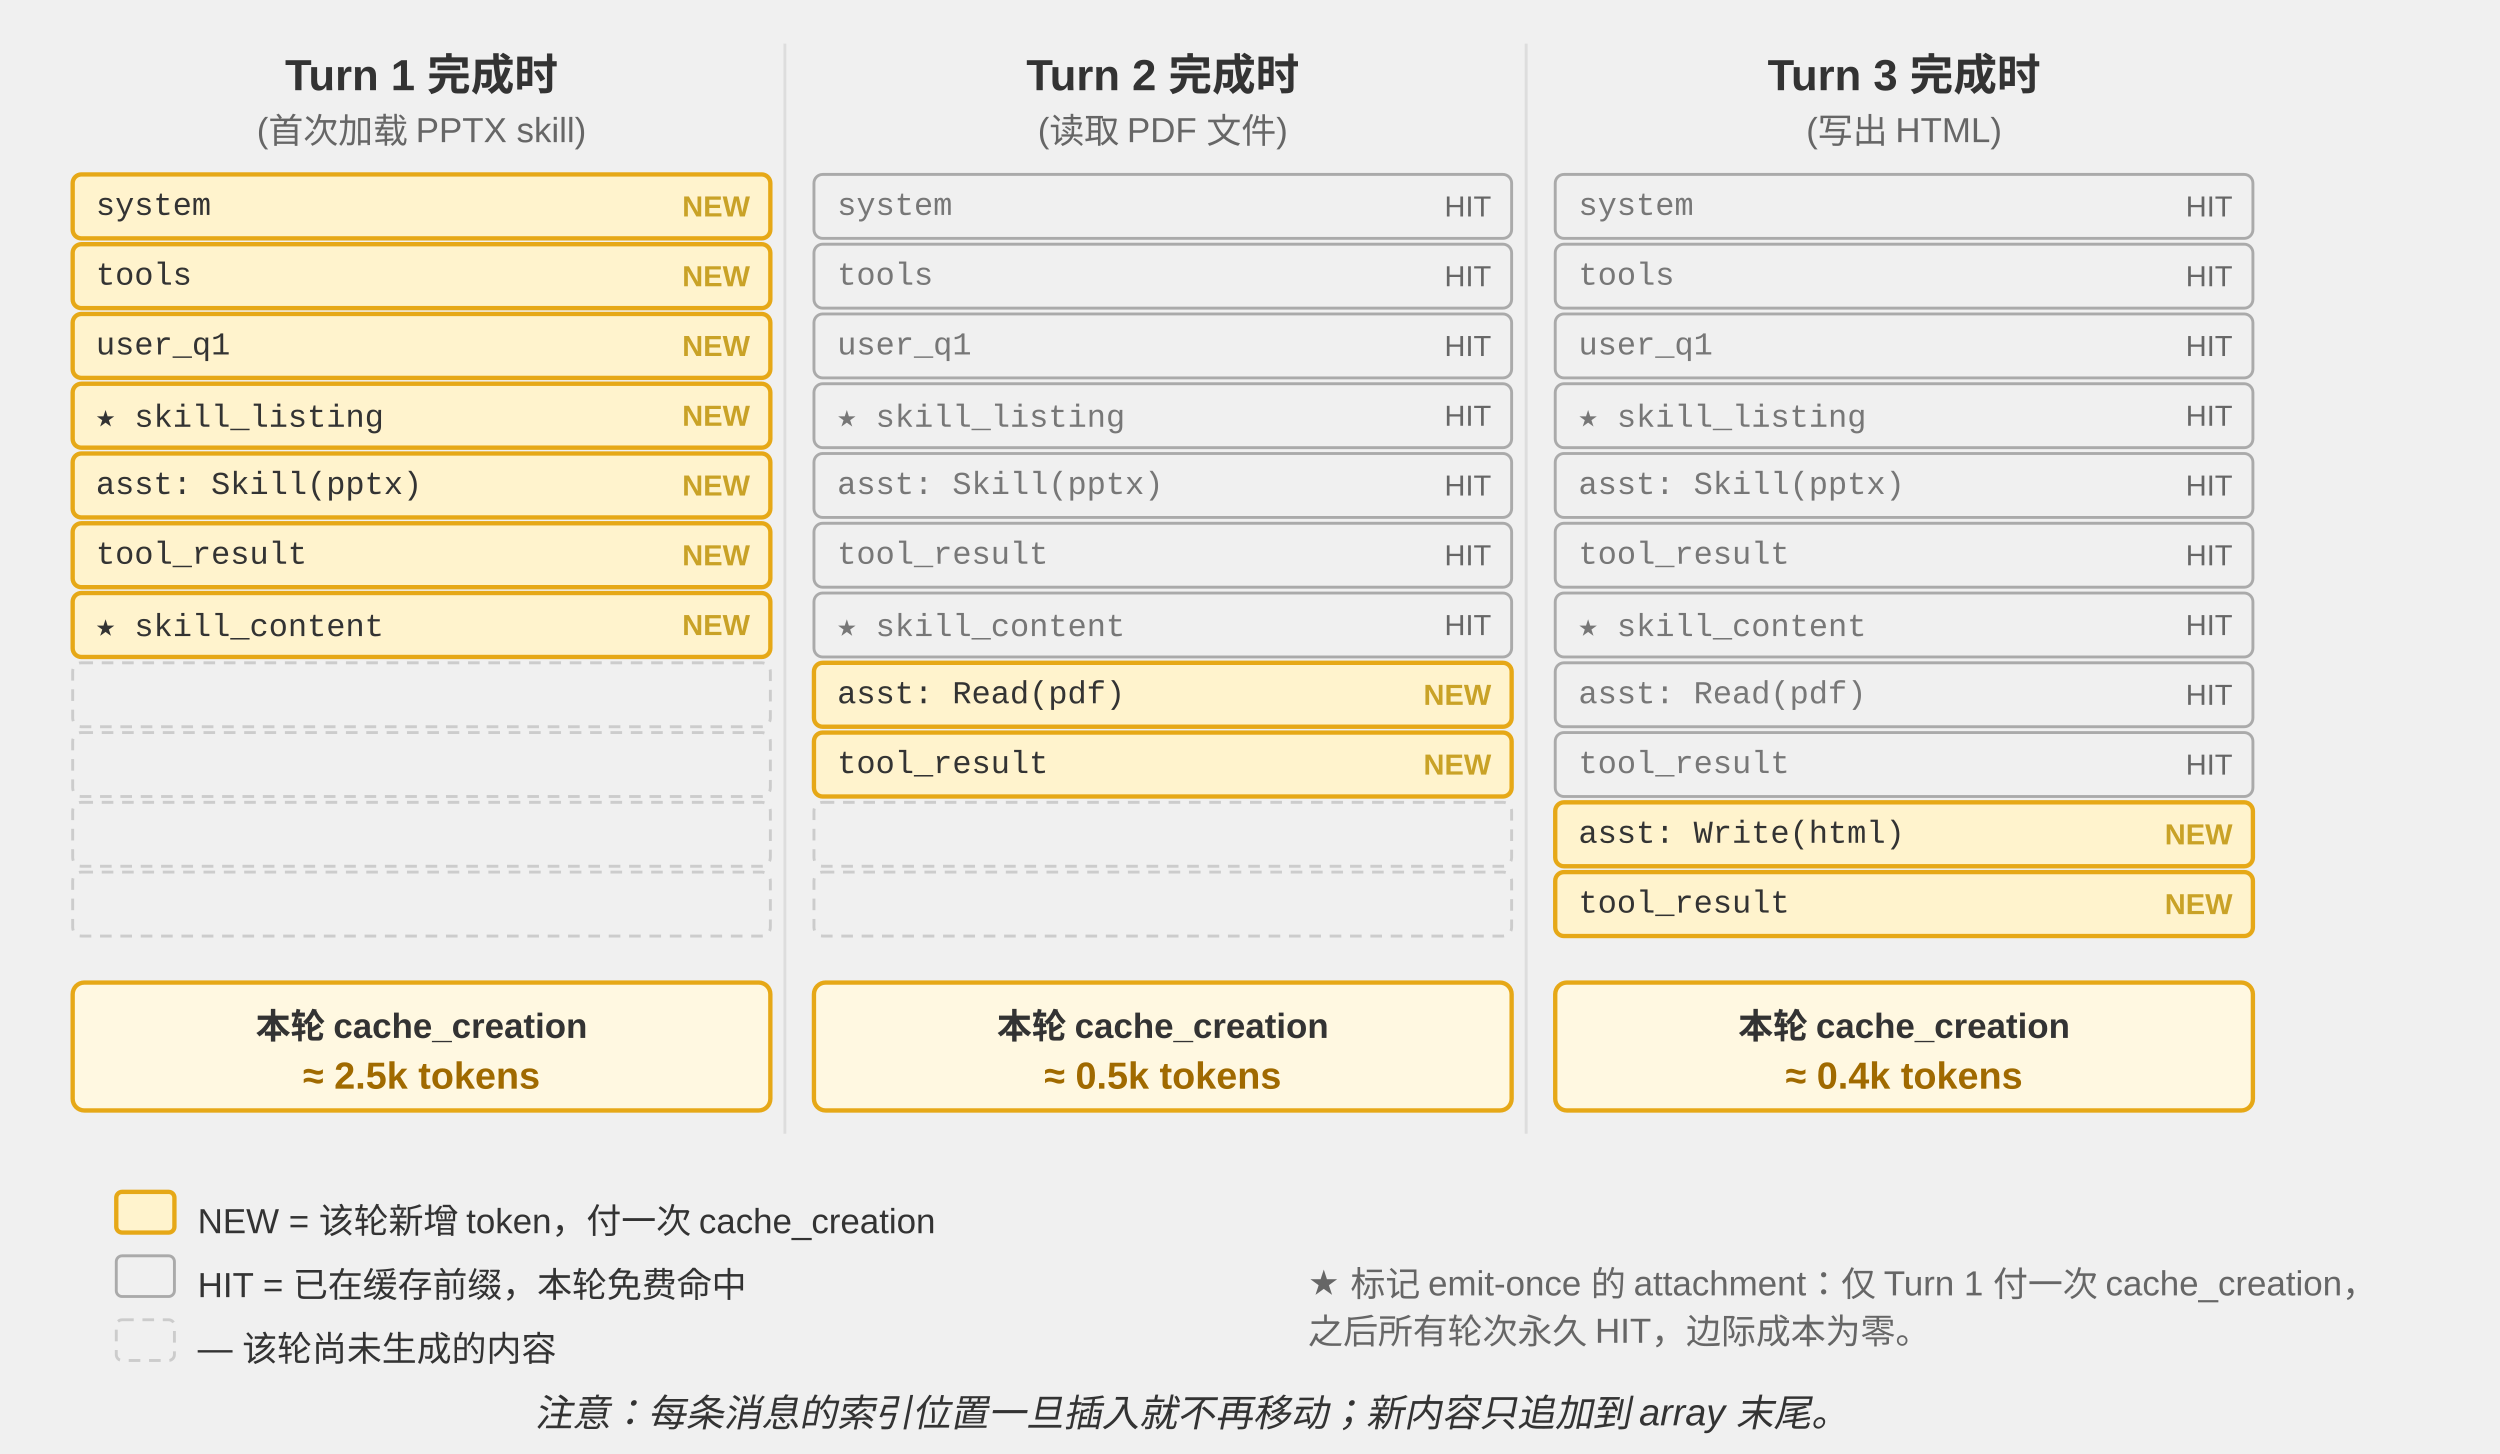
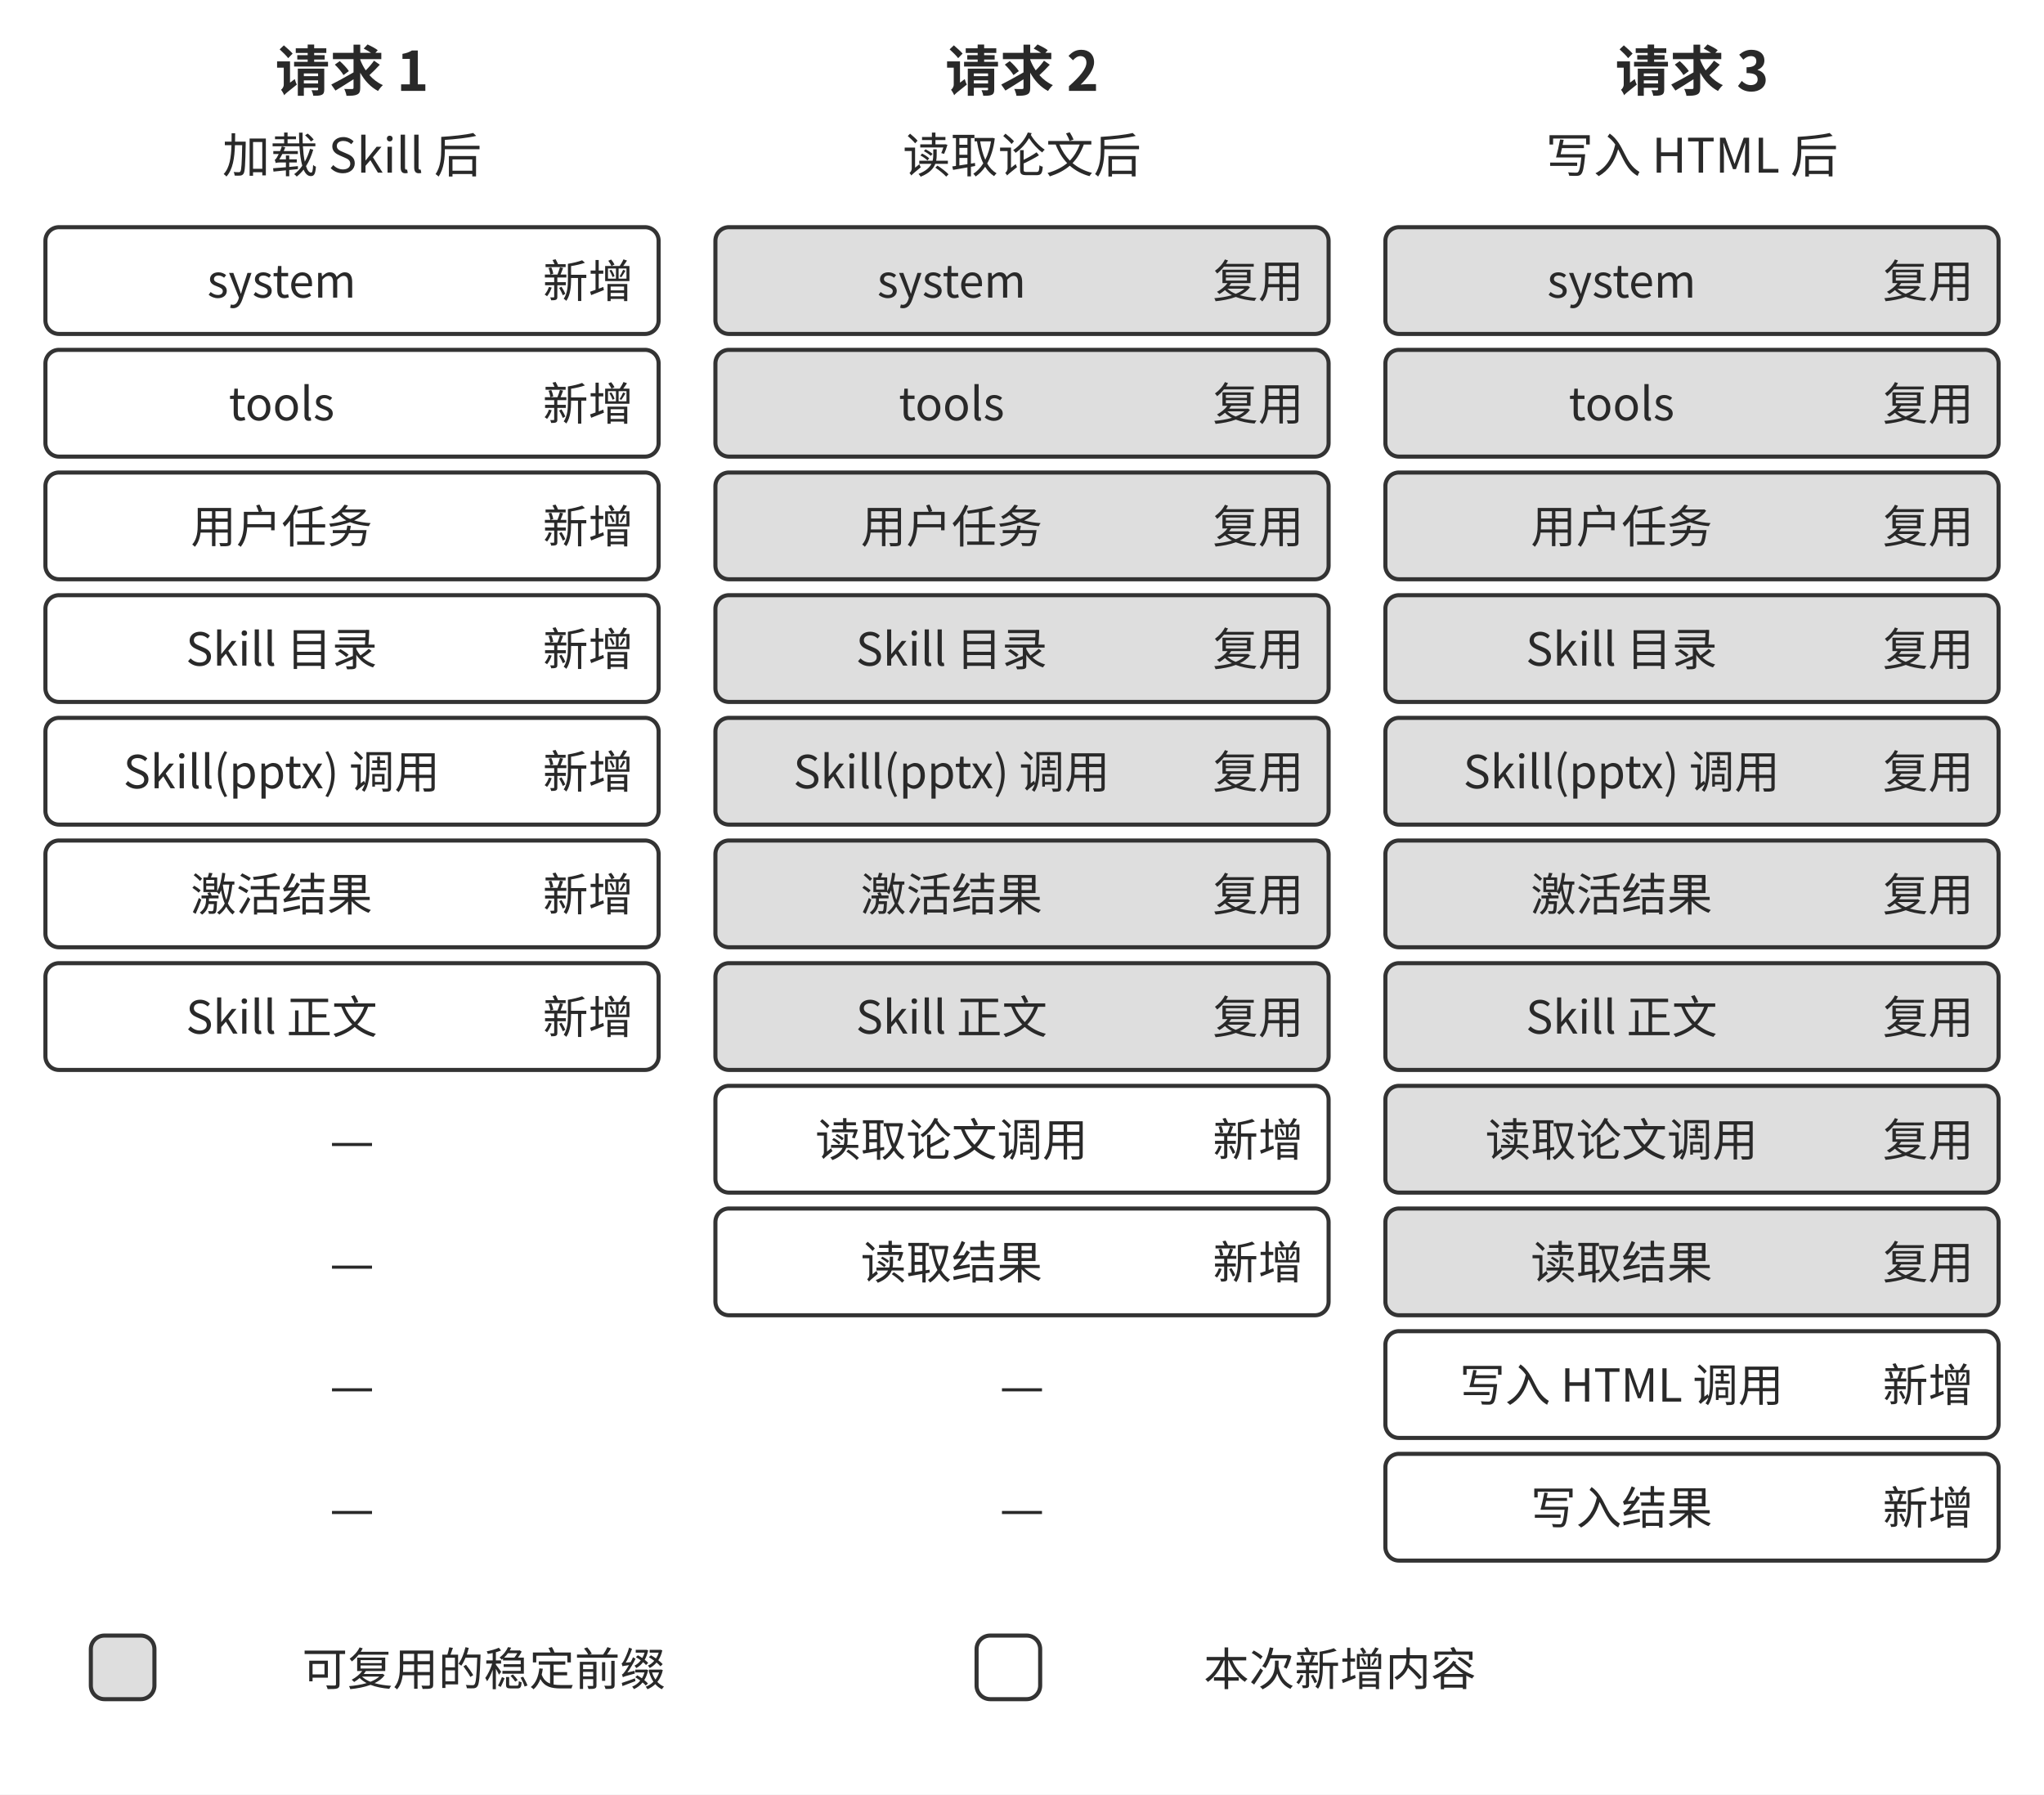
- <svg xmlns="http://www.w3.org/2000/svg" viewBox="0 40 860 500" width="860" height="500" style="background:#ffffff">
+ <svg xmlns="http://www.w3.org/2000/svg" width="150mm" height="131.67mm" viewBox="0 0 900 790" role="img" aria-labelledby="title desc">
  <defs>
-     <marker id="ah" markerWidth="12" markerHeight="8" refX="12" refY="4" orient="auto">
-       <polygon points="0 0, 12 4, 0 8" fill="#333333" />
+     <marker id="arrow" viewBox="0 0 10 10" refX="9" refY="5" markerWidth="7" markerHeight="7" orient="auto-start-reverse">
+       <path d="M0 0 L10 5 L0 10 Z" fill="#333333" />
    </marker>
  </defs>
-   <text x="145" y="62" font-family="Arial, 'Helvetica Neue', Helvetica, 'PingFang SC', 'Microsoft YaHei', sans-serif" font-size="15" fill="#333333" text-anchor="middle" dominant-baseline="central" font-weight="bold">Turn 1 完成时</text>
-   <text x="400" y="62" font-family="Arial, 'Helvetica Neue', Helvetica, 'PingFang SC', 'Microsoft YaHei', sans-serif" font-size="15" fill="#333333" text-anchor="middle" dominant-baseline="central" font-weight="bold">Turn 2 完成时</text>
-   <text x="655" y="62" font-family="Arial, 'Helvetica Neue', Helvetica, 'PingFang SC', 'Microsoft YaHei', sans-serif" font-size="15" fill="#333333" text-anchor="middle" dominant-baseline="central" font-weight="bold">Turn 3 完成时</text>
-   <text x="145" y="82" font-family="Arial, 'Helvetica Neue', Helvetica, 'PingFang SC', 'Microsoft YaHei', sans-serif" font-size="12" fill="#666666" text-anchor="middle" dominant-baseline="central">(首次加载 PPTX skill)</text>
-   <text x="400" y="82" font-family="Arial, 'Helvetica Neue', Helvetica, 'PingFang SC', 'Microsoft YaHei', sans-serif" font-size="12" fill="#666666" text-anchor="middle" dominant-baseline="central">(读取 PDF 文件)</text>
-   <text x="655" y="82" font-family="Arial, 'Helvetica Neue', Helvetica, 'PingFang SC', 'Microsoft YaHei', sans-serif" font-size="12" fill="#666666" text-anchor="middle" dominant-baseline="central">(写出 HTML)</text>
-   <line x1="270" y1="55" x2="270" y2="430" stroke="#dddddd" stroke-width="1" />
-   <line x1="525" y1="55" x2="525" y2="430" stroke="#dddddd" stroke-width="1" />
-   <rect x="25" y="100" width="240" height="22" rx="3" fill="#fff3cd" stroke="#e6a817" stroke-width="1.5" />
-   <text x="33" y="111" font-family="'Courier New', Courier, monospace" font-size="11" fill="#333333" dominant-baseline="central">system</text>
-   <text x="258" y="111" font-family="Arial, sans-serif" font-size="10" fill="#c9a227" text-anchor="end" dominant-baseline="central" font-weight="bold">NEW</text>
-   <rect x="25" y="124" width="240" height="22" rx="3" fill="#fff3cd" stroke="#e6a817" stroke-width="1.5" />
-   <text x="33" y="135" font-family="'Courier New', Courier, monospace" font-size="11" fill="#333333" dominant-baseline="central">tools</text>
-   <text x="258" y="135" font-family="Arial, sans-serif" font-size="10" fill="#c9a227" text-anchor="end" dominant-baseline="central" font-weight="bold">NEW</text>
-   <rect x="25" y="148" width="240" height="22" rx="3" fill="#fff3cd" stroke="#e6a817" stroke-width="1.5" />
-   <text x="33" y="159" font-family="'Courier New', Courier, monospace" font-size="11" fill="#333333" dominant-baseline="central">user_q1</text>
-   <text x="258" y="159" font-family="Arial, sans-serif" font-size="10" fill="#c9a227" text-anchor="end" dominant-baseline="central" font-weight="bold">NEW</text>
-   <rect x="25" y="172" width="240" height="22" rx="3" fill="#fff3cd" stroke="#e6a817" stroke-width="1.5" />
-   <text x="33" y="183" font-family="'Courier New', Courier, monospace" font-size="11" fill="#333333" dominant-baseline="central">★ skill_listing</text>
-   <text x="258" y="183" font-family="Arial, sans-serif" font-size="10" fill="#c9a227" text-anchor="end" dominant-baseline="central" font-weight="bold">NEW</text>
-   <rect x="25" y="196" width="240" height="22" rx="3" fill="#fff3cd" stroke="#e6a817" stroke-width="1.5" />
-   <text x="33" y="207" font-family="'Courier New', Courier, monospace" font-size="11" fill="#333333" dominant-baseline="central">asst: Skill(pptx)</text>
-   <text x="258" y="207" font-family="Arial, sans-serif" font-size="10" fill="#c9a227" text-anchor="end" dominant-baseline="central" font-weight="bold">NEW</text>
-   <rect x="25" y="220" width="240" height="22" rx="3" fill="#fff3cd" stroke="#e6a817" stroke-width="1.5" />
-   <text x="33" y="231" font-family="'Courier New', Courier, monospace" font-size="11" fill="#333333" dominant-baseline="central">tool_result</text>
-   <text x="258" y="231" font-family="Arial, sans-serif" font-size="10" fill="#c9a227" text-anchor="end" dominant-baseline="central" font-weight="bold">NEW</text>
-   <rect x="25" y="244" width="240" height="22" rx="3" fill="#fff3cd" stroke="#e6a817" stroke-width="1.5" />
-   <text x="33" y="255" font-family="'Courier New', Courier, monospace" font-size="11" fill="#333333" dominant-baseline="central">★ skill_content</text>
-   <text x="258" y="255" font-family="Arial, sans-serif" font-size="10" fill="#c9a227" text-anchor="end" dominant-baseline="central" font-weight="bold">NEW</text>
-   <rect x="25" y="268" width="240" height="22" rx="3" fill="none" stroke="#cccccc" stroke-width="1" stroke-dasharray="4,3" />
-   <rect x="25" y="292" width="240" height="22" rx="3" fill="none" stroke="#cccccc" stroke-width="1" stroke-dasharray="4,3" />
-   <rect x="25" y="316" width="240" height="22" rx="3" fill="none" stroke="#cccccc" stroke-width="1" stroke-dasharray="4,3" />
-   <rect x="25" y="340" width="240" height="22" rx="3" fill="none" stroke="#cccccc" stroke-width="1" stroke-dasharray="4,3" />
-   <rect x="25" y="378" width="240" height="44" rx="4" fill="#fff8e1" stroke="#e6a817" stroke-width="1.5" />
-   <text x="145" y="392" font-family="Arial, 'Helvetica Neue', Helvetica, 'PingFang SC', 'Microsoft YaHei', sans-serif" font-size="12" fill="#333333" text-anchor="middle" dominant-baseline="central" font-weight="bold">本轮 cache_creation</text>
-   <text x="145" y="410" font-family="Arial, 'Helvetica Neue', Helvetica, 'PingFang SC', 'Microsoft YaHei', sans-serif" font-size="13" fill="#a06a00" text-anchor="middle" dominant-baseline="central" font-weight="bold">≈ 2.5k tokens</text>
-   <rect x="280" y="100" width="240" height="22" rx="3" fill="#f0f0f0" stroke="#aaaaaa" stroke-width="1" />
-   <text x="288" y="111" font-family="'Courier New', Courier, monospace" font-size="11" fill="#777777" dominant-baseline="central">system</text>
-   <text x="513" y="111" font-family="Arial, sans-serif" font-size="10" fill="#666666" text-anchor="end" dominant-baseline="central">HIT</text>
-   <rect x="280" y="124" width="240" height="22" rx="3" fill="#f0f0f0" stroke="#aaaaaa" stroke-width="1" />
-   <text x="288" y="135" font-family="'Courier New', Courier, monospace" font-size="11" fill="#777777" dominant-baseline="central">tools</text>
-   <text x="513" y="135" font-family="Arial, sans-serif" font-size="10" fill="#666666" text-anchor="end" dominant-baseline="central">HIT</text>
-   <rect x="280" y="148" width="240" height="22" rx="3" fill="#f0f0f0" stroke="#aaaaaa" stroke-width="1" />
-   <text x="288" y="159" font-family="'Courier New', Courier, monospace" font-size="11" fill="#777777" dominant-baseline="central">user_q1</text>
-   <text x="513" y="159" font-family="Arial, sans-serif" font-size="10" fill="#666666" text-anchor="end" dominant-baseline="central">HIT</text>
-   <rect x="280" y="172" width="240" height="22" rx="3" fill="#f0f0f0" stroke="#aaaaaa" stroke-width="1" />
-   <text x="288" y="183" font-family="'Courier New', Courier, monospace" font-size="11" fill="#777777" dominant-baseline="central">★ skill_listing</text>
-   <text x="513" y="183" font-family="Arial, sans-serif" font-size="10" fill="#666666" text-anchor="end" dominant-baseline="central">HIT</text>
-   <rect x="280" y="196" width="240" height="22" rx="3" fill="#f0f0f0" stroke="#aaaaaa" stroke-width="1" />
-   <text x="288" y="207" font-family="'Courier New', Courier, monospace" font-size="11" fill="#777777" dominant-baseline="central">asst: Skill(pptx)</text>
-   <text x="513" y="207" font-family="Arial, sans-serif" font-size="10" fill="#666666" text-anchor="end" dominant-baseline="central">HIT</text>
-   <rect x="280" y="220" width="240" height="22" rx="3" fill="#f0f0f0" stroke="#aaaaaa" stroke-width="1" />
-   <text x="288" y="231" font-family="'Courier New', Courier, monospace" font-size="11" fill="#777777" dominant-baseline="central">tool_result</text>
-   <text x="513" y="231" font-family="Arial, sans-serif" font-size="10" fill="#666666" text-anchor="end" dominant-baseline="central">HIT</text>
-   <rect x="280" y="244" width="240" height="22" rx="3" fill="#f0f0f0" stroke="#aaaaaa" stroke-width="1" />
-   <text x="288" y="255" font-family="'Courier New', Courier, monospace" font-size="11" fill="#777777" dominant-baseline="central">★ skill_content</text>
-   <text x="513" y="255" font-family="Arial, sans-serif" font-size="10" fill="#666666" text-anchor="end" dominant-baseline="central">HIT</text>
-   <rect x="280" y="268" width="240" height="22" rx="3" fill="#fff3cd" stroke="#e6a817" stroke-width="1.5" />
-   <text x="288" y="279" font-family="'Courier New', Courier, monospace" font-size="11" fill="#333333" dominant-baseline="central">asst: Read(pdf)</text>
-   <text x="513" y="279" font-family="Arial, sans-serif" font-size="10" fill="#c9a227" text-anchor="end" dominant-baseline="central" font-weight="bold">NEW</text>
-   <rect x="280" y="292" width="240" height="22" rx="3" fill="#fff3cd" stroke="#e6a817" stroke-width="1.5" />
-   <text x="288" y="303" font-family="'Courier New', Courier, monospace" font-size="11" fill="#333333" dominant-baseline="central">tool_result</text>
-   <text x="513" y="303" font-family="Arial, sans-serif" font-size="10" fill="#c9a227" text-anchor="end" dominant-baseline="central" font-weight="bold">NEW</text>
-   <rect x="280" y="316" width="240" height="22" rx="3" fill="none" stroke="#cccccc" stroke-width="1" stroke-dasharray="4,3" />
-   <rect x="280" y="340" width="240" height="22" rx="3" fill="none" stroke="#cccccc" stroke-width="1" stroke-dasharray="4,3" />
-   <rect x="280" y="378" width="240" height="44" rx="4" fill="#fff8e1" stroke="#e6a817" stroke-width="1.5" />
-   <text x="400" y="392" font-family="Arial, 'Helvetica Neue', Helvetica, 'PingFang SC', 'Microsoft YaHei', sans-serif" font-size="12" fill="#333333" text-anchor="middle" dominant-baseline="central" font-weight="bold">本轮 cache_creation</text>
-   <text x="400" y="410" font-family="Arial, 'Helvetica Neue', Helvetica, 'PingFang SC', 'Microsoft YaHei', sans-serif" font-size="13" fill="#a06a00" text-anchor="middle" dominant-baseline="central" font-weight="bold">≈ 0.5k tokens</text>
-   <rect x="535" y="100" width="240" height="22" rx="3" fill="#f0f0f0" stroke="#aaaaaa" stroke-width="1" />
-   <text x="543" y="111" font-family="'Courier New', Courier, monospace" font-size="11" fill="#777777" dominant-baseline="central">system</text>
-   <text x="768" y="111" font-family="Arial, sans-serif" font-size="10" fill="#666666" text-anchor="end" dominant-baseline="central">HIT</text>
-   <rect x="535" y="124" width="240" height="22" rx="3" fill="#f0f0f0" stroke="#aaaaaa" stroke-width="1" />
-   <text x="543" y="135" font-family="'Courier New', Courier, monospace" font-size="11" fill="#777777" dominant-baseline="central">tools</text>
-   <text x="768" y="135" font-family="Arial, sans-serif" font-size="10" fill="#666666" text-anchor="end" dominant-baseline="central">HIT</text>
-   <rect x="535" y="148" width="240" height="22" rx="3" fill="#f0f0f0" stroke="#aaaaaa" stroke-width="1" />
-   <text x="543" y="159" font-family="'Courier New', Courier, monospace" font-size="11" fill="#777777" dominant-baseline="central">user_q1</text>
-   <text x="768" y="159" font-family="Arial, sans-serif" font-size="10" fill="#666666" text-anchor="end" dominant-baseline="central">HIT</text>
-   <rect x="535" y="172" width="240" height="22" rx="3" fill="#f0f0f0" stroke="#aaaaaa" stroke-width="1" />
-   <text x="543" y="183" font-family="'Courier New', Courier, monospace" font-size="11" fill="#777777" dominant-baseline="central">★ skill_listing</text>
-   <text x="768" y="183" font-family="Arial, sans-serif" font-size="10" fill="#666666" text-anchor="end" dominant-baseline="central">HIT</text>
-   <rect x="535" y="196" width="240" height="22" rx="3" fill="#f0f0f0" stroke="#aaaaaa" stroke-width="1" />
-   <text x="543" y="207" font-family="'Courier New', Courier, monospace" font-size="11" fill="#777777" dominant-baseline="central">asst: Skill(pptx)</text>
-   <text x="768" y="207" font-family="Arial, sans-serif" font-size="10" fill="#666666" text-anchor="end" dominant-baseline="central">HIT</text>
-   <rect x="535" y="220" width="240" height="22" rx="3" fill="#f0f0f0" stroke="#aaaaaa" stroke-width="1" />
-   <text x="543" y="231" font-family="'Courier New', Courier, monospace" font-size="11" fill="#777777" dominant-baseline="central">tool_result</text>
-   <text x="768" y="231" font-family="Arial, sans-serif" font-size="10" fill="#666666" text-anchor="end" dominant-baseline="central">HIT</text>
-   <rect x="535" y="244" width="240" height="22" rx="3" fill="#f0f0f0" stroke="#aaaaaa" stroke-width="1" />
-   <text x="543" y="255" font-family="'Courier New', Courier, monospace" font-size="11" fill="#777777" dominant-baseline="central">★ skill_content</text>
-   <text x="768" y="255" font-family="Arial, sans-serif" font-size="10" fill="#666666" text-anchor="end" dominant-baseline="central">HIT</text>
-   <rect x="535" y="268" width="240" height="22" rx="3" fill="#f0f0f0" stroke="#aaaaaa" stroke-width="1" />
-   <text x="543" y="279" font-family="'Courier New', Courier, monospace" font-size="11" fill="#777777" dominant-baseline="central">asst: Read(pdf)</text>
-   <text x="768" y="279" font-family="Arial, sans-serif" font-size="10" fill="#666666" text-anchor="end" dominant-baseline="central">HIT</text>
-   <rect x="535" y="292" width="240" height="22" rx="3" fill="#f0f0f0" stroke="#aaaaaa" stroke-width="1" />
-   <text x="543" y="303" font-family="'Courier New', Courier, monospace" font-size="11" fill="#777777" dominant-baseline="central">tool_result</text>
-   <text x="768" y="303" font-family="Arial, sans-serif" font-size="10" fill="#666666" text-anchor="end" dominant-baseline="central">HIT</text>
-   <rect x="535" y="316" width="240" height="22" rx="3" fill="#fff3cd" stroke="#e6a817" stroke-width="1.5" />
-   <text x="543" y="327" font-family="'Courier New', Courier, monospace" font-size="11" fill="#333333" dominant-baseline="central">asst: Write(html)</text>
-   <text x="768" y="327" font-family="Arial, sans-serif" font-size="10" fill="#c9a227" text-anchor="end" dominant-baseline="central" font-weight="bold">NEW</text>
-   <rect x="535" y="340" width="240" height="22" rx="3" fill="#fff3cd" stroke="#e6a817" stroke-width="1.5" />
-   <text x="543" y="351" font-family="'Courier New', Courier, monospace" font-size="11" fill="#333333" dominant-baseline="central">tool_result</text>
-   <text x="768" y="351" font-family="Arial, sans-serif" font-size="10" fill="#c9a227" text-anchor="end" dominant-baseline="central" font-weight="bold">NEW</text>
-   <rect x="535" y="378" width="240" height="44" rx="4" fill="#fff8e1" stroke="#e6a817" stroke-width="1.5" />
-   <text x="655" y="392" font-family="Arial, 'Helvetica Neue', Helvetica, 'PingFang SC', 'Microsoft YaHei', sans-serif" font-size="12" fill="#333333" text-anchor="middle" dominant-baseline="central" font-weight="bold">本轮 cache_creation</text>
-   <text x="655" y="410" font-family="Arial, 'Helvetica Neue', Helvetica, 'PingFang SC', 'Microsoft YaHei', sans-serif" font-size="13" fill="#a06a00" text-anchor="middle" dominant-baseline="central" font-weight="bold">≈ 0.4k tokens</text>
-   <rect x="40" y="450" width="20" height="14" rx="2" fill="#fff3cd" stroke="#e6a817" stroke-width="1.5" />
-   <text x="68" y="457" font-family="Arial, 'Helvetica Neue', Helvetica, 'PingFang SC', 'Microsoft YaHei', sans-serif" font-size="12" fill="#333333" dominant-baseline="central">NEW = 该轮新增 token，付一次 cache_creation</text>
-   <rect x="40" y="472" width="20" height="14" rx="2" fill="#f0f0f0" stroke="#aaaaaa" stroke-width="1" />
-   <text x="68" y="479" font-family="Arial, 'Helvetica Neue', Helvetica, 'PingFang SC', 'Microsoft YaHei', sans-serif" font-size="12" fill="#333333" dominant-baseline="central">HIT = 已在缓存前缀，本轮免费命中</text>
-   <rect x="40" y="494" width="20" height="14" rx="2" fill="none" stroke="#cccccc" stroke-width="1" stroke-dasharray="4,3" />
-   <text x="68" y="501" font-family="Arial, 'Helvetica Neue', Helvetica, 'PingFang SC', 'Microsoft YaHei', sans-serif" font-size="12" fill="#333333" dominant-baseline="central">— 该轮尚未生成的内容</text>
-   <text x="450" y="479" font-family="Arial, 'Helvetica Neue', Helvetica, 'PingFang SC', 'Microsoft YaHei', sans-serif" font-size="12" fill="#666666" dominant-baseline="central">★ 标记 emit-once 的 attachment：仅 Turn 1 付一次 cache_creation，</text>
-   <text x="450" y="497" font-family="Arial, 'Helvetica Neue', Helvetica, 'PingFang SC', 'Microsoft YaHei', sans-serif" font-size="12" fill="#666666" dominant-baseline="central">      之后所有轮次永久 HIT，边际成本为零。</text>
-   <text x="410" y="525" font-family="Arial, 'Helvetica Neue', Helvetica, 'PingFang SC', 'Microsoft YaHei', sans-serif" font-size="13" fill="#333333" text-anchor="middle" dominant-baseline="central" font-style="italic">注意：每条消息的索引位置一旦插入就不再移动；新内容只追加到 array 末尾。</text>
+   <rect width="900" height="790" fill="#ffffff" />
+   <text x="155" y="40" text-anchor="middle" font-family="Noto Sans CJK SC,Source Han Sans CN,Microsoft YaHei,sans-serif" font-size="24" font-weight="700" fill="#292929">请求 1</text>
+   <text x="155" y="76" text-anchor="middle" font-family="Noto Sans CJK SC,Source Han Sans CN,Microsoft YaHei,sans-serif" font-size="21" font-weight="400" fill="#292929">加载 Skill 后</text>
+   <rect x="20" y="100" width="270" height="47" rx="6" fill="#ffffff" stroke="#333333" stroke-width="1.8" />
+   <text x="124" y="131" text-anchor="middle" font-family="Noto Sans CJK SC,Source Han Sans CN,Microsoft YaHei,sans-serif" font-size="20" font-weight="400" fill="#292929">system</text>
+   <text x="259" y="131" text-anchor="middle" font-family="Noto Sans CJK SC,Source Han Sans CN,Microsoft YaHei,sans-serif" font-size="20" font-weight="400" fill="#292929">新增</text>
+   <rect x="20" y="154" width="270" height="47" rx="6" fill="#ffffff" stroke="#333333" stroke-width="1.8" />
+   <text x="124" y="185" text-anchor="middle" font-family="Noto Sans CJK SC,Source Han Sans CN,Microsoft YaHei,sans-serif" font-size="20" font-weight="400" fill="#292929">tools</text>
+   <text x="259" y="185" text-anchor="middle" font-family="Noto Sans CJK SC,Source Han Sans CN,Microsoft YaHei,sans-serif" font-size="20" font-weight="400" fill="#292929">新增</text>
+   <rect x="20" y="208" width="270" height="47" rx="6" fill="#ffffff" stroke="#333333" stroke-width="1.8" />
+   <text x="124" y="239" text-anchor="middle" font-family="Noto Sans CJK SC,Source Han Sans CN,Microsoft YaHei,sans-serif" font-size="20" font-weight="400" fill="#292929">用户任务</text>
+   <text x="259" y="239" text-anchor="middle" font-family="Noto Sans CJK SC,Source Han Sans CN,Microsoft YaHei,sans-serif" font-size="20" font-weight="400" fill="#292929">新增</text>
+   <rect x="20" y="262" width="270" height="47" rx="6" fill="#ffffff" stroke="#333333" stroke-width="1.8" />
+   <text x="124" y="293" text-anchor="middle" font-family="Noto Sans CJK SC,Source Han Sans CN,Microsoft YaHei,sans-serif" font-size="20" font-weight="400" fill="#292929">Skill 目录</text>
+   <text x="259" y="293" text-anchor="middle" font-family="Noto Sans CJK SC,Source Han Sans CN,Microsoft YaHei,sans-serif" font-size="20" font-weight="400" fill="#292929">新增</text>
+   <rect x="20" y="316" width="270" height="47" rx="6" fill="#ffffff" stroke="#333333" stroke-width="1.8" />
+   <text x="124" y="347" text-anchor="middle" font-family="Noto Sans CJK SC,Source Han Sans CN,Microsoft YaHei,sans-serif" font-size="20" font-weight="400" fill="#292929">Skill(pptx) 调用</text>
+   <text x="259" y="347" text-anchor="middle" font-family="Noto Sans CJK SC,Source Han Sans CN,Microsoft YaHei,sans-serif" font-size="20" font-weight="400" fill="#292929">新增</text>
+   <rect x="20" y="370" width="270" height="47" rx="6" fill="#ffffff" stroke="#333333" stroke-width="1.8" />
+   <text x="124" y="401" text-anchor="middle" font-family="Noto Sans CJK SC,Source Han Sans CN,Microsoft YaHei,sans-serif" font-size="20" font-weight="400" fill="#292929">激活结果</text>
+   <text x="259" y="401" text-anchor="middle" font-family="Noto Sans CJK SC,Source Han Sans CN,Microsoft YaHei,sans-serif" font-size="20" font-weight="400" fill="#292929">新增</text>
+   <rect x="20" y="424" width="270" height="47" rx="6" fill="#ffffff" stroke="#333333" stroke-width="1.8" />
+   <text x="124" y="455" text-anchor="middle" font-family="Noto Sans CJK SC,Source Han Sans CN,Microsoft YaHei,sans-serif" font-size="20" font-weight="400" fill="#292929">Skill 正文</text>
+   <text x="259" y="455" text-anchor="middle" font-family="Noto Sans CJK SC,Source Han Sans CN,Microsoft YaHei,sans-serif" font-size="20" font-weight="400" fill="#292929">新增</text>
+   <text x="155" y="510" text-anchor="middle" font-family="Noto Sans CJK SC,Source Han Sans CN,Microsoft YaHei,sans-serif" font-size="22" font-weight="400" fill="#292929">—</text>
+   <text x="155" y="564" text-anchor="middle" font-family="Noto Sans CJK SC,Source Han Sans CN,Microsoft YaHei,sans-serif" font-size="22" font-weight="400" fill="#292929">—</text>
+   <text x="155" y="618" text-anchor="middle" font-family="Noto Sans CJK SC,Source Han Sans CN,Microsoft YaHei,sans-serif" font-size="22" font-weight="400" fill="#292929">—</text>
+   <text x="155" y="672" text-anchor="middle" font-family="Noto Sans CJK SC,Source Han Sans CN,Microsoft YaHei,sans-serif" font-size="22" font-weight="400" fill="#292929">—</text>
+   <text x="450" y="40" text-anchor="middle" font-family="Noto Sans CJK SC,Source Han Sans CN,Microsoft YaHei,sans-serif" font-size="24" font-weight="700" fill="#292929">请求 2</text>
+   <text x="450" y="76" text-anchor="middle" font-family="Noto Sans CJK SC,Source Han Sans CN,Microsoft YaHei,sans-serif" font-size="21" font-weight="400" fill="#292929">读取论文后</text>
+   <rect x="315" y="100" width="270" height="47" rx="6" fill="#dedede" stroke="#333333" stroke-width="1.8" />
+   <text x="419" y="131" text-anchor="middle" font-family="Noto Sans CJK SC,Source Han Sans CN,Microsoft YaHei,sans-serif" font-size="20" font-weight="400" fill="#292929">system</text>
+   <text x="554" y="131" text-anchor="middle" font-family="Noto Sans CJK SC,Source Han Sans CN,Microsoft YaHei,sans-serif" font-size="20" font-weight="400" fill="#292929">复用</text>
+   <rect x="315" y="154" width="270" height="47" rx="6" fill="#dedede" stroke="#333333" stroke-width="1.8" />
+   <text x="419" y="185" text-anchor="middle" font-family="Noto Sans CJK SC,Source Han Sans CN,Microsoft YaHei,sans-serif" font-size="20" font-weight="400" fill="#292929">tools</text>
+   <text x="554" y="185" text-anchor="middle" font-family="Noto Sans CJK SC,Source Han Sans CN,Microsoft YaHei,sans-serif" font-size="20" font-weight="400" fill="#292929">复用</text>
+   <rect x="315" y="208" width="270" height="47" rx="6" fill="#dedede" stroke="#333333" stroke-width="1.8" />
+   <text x="419" y="239" text-anchor="middle" font-family="Noto Sans CJK SC,Source Han Sans CN,Microsoft YaHei,sans-serif" font-size="20" font-weight="400" fill="#292929">用户任务</text>
+   <text x="554" y="239" text-anchor="middle" font-family="Noto Sans CJK SC,Source Han Sans CN,Microsoft YaHei,sans-serif" font-size="20" font-weight="400" fill="#292929">复用</text>
+   <rect x="315" y="262" width="270" height="47" rx="6" fill="#dedede" stroke="#333333" stroke-width="1.8" />
+   <text x="419" y="293" text-anchor="middle" font-family="Noto Sans CJK SC,Source Han Sans CN,Microsoft YaHei,sans-serif" font-size="20" font-weight="400" fill="#292929">Skill 目录</text>
+   <text x="554" y="293" text-anchor="middle" font-family="Noto Sans CJK SC,Source Han Sans CN,Microsoft YaHei,sans-serif" font-size="20" font-weight="400" fill="#292929">复用</text>
+   <rect x="315" y="316" width="270" height="47" rx="6" fill="#dedede" stroke="#333333" stroke-width="1.8" />
+   <text x="419" y="347" text-anchor="middle" font-family="Noto Sans CJK SC,Source Han Sans CN,Microsoft YaHei,sans-serif" font-size="20" font-weight="400" fill="#292929">Skill(pptx) 调用</text>
+   <text x="554" y="347" text-anchor="middle" font-family="Noto Sans CJK SC,Source Han Sans CN,Microsoft YaHei,sans-serif" font-size="20" font-weight="400" fill="#292929">复用</text>
+   <rect x="315" y="370" width="270" height="47" rx="6" fill="#dedede" stroke="#333333" stroke-width="1.8" />
+   <text x="419" y="401" text-anchor="middle" font-family="Noto Sans CJK SC,Source Han Sans CN,Microsoft YaHei,sans-serif" font-size="20" font-weight="400" fill="#292929">激活结果</text>
+   <text x="554" y="401" text-anchor="middle" font-family="Noto Sans CJK SC,Source Han Sans CN,Microsoft YaHei,sans-serif" font-size="20" font-weight="400" fill="#292929">复用</text>
+   <rect x="315" y="424" width="270" height="47" rx="6" fill="#dedede" stroke="#333333" stroke-width="1.8" />
+   <text x="419" y="455" text-anchor="middle" font-family="Noto Sans CJK SC,Source Han Sans CN,Microsoft YaHei,sans-serif" font-size="20" font-weight="400" fill="#292929">Skill 正文</text>
+   <text x="554" y="455" text-anchor="middle" font-family="Noto Sans CJK SC,Source Han Sans CN,Microsoft YaHei,sans-serif" font-size="20" font-weight="400" fill="#292929">复用</text>
+   <rect x="315" y="478" width="270" height="47" rx="6" fill="#ffffff" stroke="#333333" stroke-width="1.8" />
+   <text x="419" y="509" text-anchor="middle" font-family="Noto Sans CJK SC,Source Han Sans CN,Microsoft YaHei,sans-serif" font-size="20" font-weight="400" fill="#292929">读取论文调用</text>
+   <text x="554" y="509" text-anchor="middle" font-family="Noto Sans CJK SC,Source Han Sans CN,Microsoft YaHei,sans-serif" font-size="20" font-weight="400" fill="#292929">新增</text>
+   <rect x="315" y="532" width="270" height="47" rx="6" fill="#ffffff" stroke="#333333" stroke-width="1.8" />
+   <text x="419" y="563" text-anchor="middle" font-family="Noto Sans CJK SC,Source Han Sans CN,Microsoft YaHei,sans-serif" font-size="20" font-weight="400" fill="#292929">读取结果</text>
+   <text x="554" y="563" text-anchor="middle" font-family="Noto Sans CJK SC,Source Han Sans CN,Microsoft YaHei,sans-serif" font-size="20" font-weight="400" fill="#292929">新增</text>
+   <text x="450" y="618" text-anchor="middle" font-family="Noto Sans CJK SC,Source Han Sans CN,Microsoft YaHei,sans-serif" font-size="22" font-weight="400" fill="#292929">—</text>
+   <text x="450" y="672" text-anchor="middle" font-family="Noto Sans CJK SC,Source Han Sans CN,Microsoft YaHei,sans-serif" font-size="22" font-weight="400" fill="#292929">—</text>
+   <text x="745" y="40" text-anchor="middle" font-family="Noto Sans CJK SC,Source Han Sans CN,Microsoft YaHei,sans-serif" font-size="24" font-weight="700" fill="#292929">请求 3</text>
+   <text x="745" y="76" text-anchor="middle" font-family="Noto Sans CJK SC,Source Han Sans CN,Microsoft YaHei,sans-serif" font-size="21" font-weight="400" fill="#292929">写入 HTML 后</text>
+   <rect x="610" y="100" width="270" height="47" rx="6" fill="#dedede" stroke="#333333" stroke-width="1.8" />
+   <text x="714" y="131" text-anchor="middle" font-family="Noto Sans CJK SC,Source Han Sans CN,Microsoft YaHei,sans-serif" font-size="20" font-weight="400" fill="#292929">system</text>
+   <text x="849" y="131" text-anchor="middle" font-family="Noto Sans CJK SC,Source Han Sans CN,Microsoft YaHei,sans-serif" font-size="20" font-weight="400" fill="#292929">复用</text>
+   <rect x="610" y="154" width="270" height="47" rx="6" fill="#dedede" stroke="#333333" stroke-width="1.8" />
+   <text x="714" y="185" text-anchor="middle" font-family="Noto Sans CJK SC,Source Han Sans CN,Microsoft YaHei,sans-serif" font-size="20" font-weight="400" fill="#292929">tools</text>
+   <text x="849" y="185" text-anchor="middle" font-family="Noto Sans CJK SC,Source Han Sans CN,Microsoft YaHei,sans-serif" font-size="20" font-weight="400" fill="#292929">复用</text>
+   <rect x="610" y="208" width="270" height="47" rx="6" fill="#dedede" stroke="#333333" stroke-width="1.8" />
+   <text x="714" y="239" text-anchor="middle" font-family="Noto Sans CJK SC,Source Han Sans CN,Microsoft YaHei,sans-serif" font-size="20" font-weight="400" fill="#292929">用户任务</text>
+   <text x="849" y="239" text-anchor="middle" font-family="Noto Sans CJK SC,Source Han Sans CN,Microsoft YaHei,sans-serif" font-size="20" font-weight="400" fill="#292929">复用</text>
+   <rect x="610" y="262" width="270" height="47" rx="6" fill="#dedede" stroke="#333333" stroke-width="1.8" />
+   <text x="714" y="293" text-anchor="middle" font-family="Noto Sans CJK SC,Source Han Sans CN,Microsoft YaHei,sans-serif" font-size="20" font-weight="400" fill="#292929">Skill 目录</text>
+   <text x="849" y="293" text-anchor="middle" font-family="Noto Sans CJK SC,Source Han Sans CN,Microsoft YaHei,sans-serif" font-size="20" font-weight="400" fill="#292929">复用</text>
+   <rect x="610" y="316" width="270" height="47" rx="6" fill="#dedede" stroke="#333333" stroke-width="1.8" />
+   <text x="714" y="347" text-anchor="middle" font-family="Noto Sans CJK SC,Source Han Sans CN,Microsoft YaHei,sans-serif" font-size="20" font-weight="400" fill="#292929">Skill(pptx) 调用</text>
+   <text x="849" y="347" text-anchor="middle" font-family="Noto Sans CJK SC,Source Han Sans CN,Microsoft YaHei,sans-serif" font-size="20" font-weight="400" fill="#292929">复用</text>
+   <rect x="610" y="370" width="270" height="47" rx="6" fill="#dedede" stroke="#333333" stroke-width="1.8" />
+   <text x="714" y="401" text-anchor="middle" font-family="Noto Sans CJK SC,Source Han Sans CN,Microsoft YaHei,sans-serif" font-size="20" font-weight="400" fill="#292929">激活结果</text>
+   <text x="849" y="401" text-anchor="middle" font-family="Noto Sans CJK SC,Source Han Sans CN,Microsoft YaHei,sans-serif" font-size="20" font-weight="400" fill="#292929">复用</text>
+   <rect x="610" y="424" width="270" height="47" rx="6" fill="#dedede" stroke="#333333" stroke-width="1.8" />
+   <text x="714" y="455" text-anchor="middle" font-family="Noto Sans CJK SC,Source Han Sans CN,Microsoft YaHei,sans-serif" font-size="20" font-weight="400" fill="#292929">Skill 正文</text>
+   <text x="849" y="455" text-anchor="middle" font-family="Noto Sans CJK SC,Source Han Sans CN,Microsoft YaHei,sans-serif" font-size="20" font-weight="400" fill="#292929">复用</text>
+   <rect x="610" y="478" width="270" height="47" rx="6" fill="#dedede" stroke="#333333" stroke-width="1.8" />
+   <text x="714" y="509" text-anchor="middle" font-family="Noto Sans CJK SC,Source Han Sans CN,Microsoft YaHei,sans-serif" font-size="20" font-weight="400" fill="#292929">读取论文调用</text>
+   <text x="849" y="509" text-anchor="middle" font-family="Noto Sans CJK SC,Source Han Sans CN,Microsoft YaHei,sans-serif" font-size="20" font-weight="400" fill="#292929">复用</text>
+   <rect x="610" y="532" width="270" height="47" rx="6" fill="#dedede" stroke="#333333" stroke-width="1.8" />
+   <text x="714" y="563" text-anchor="middle" font-family="Noto Sans CJK SC,Source Han Sans CN,Microsoft YaHei,sans-serif" font-size="20" font-weight="400" fill="#292929">读取结果</text>
+   <text x="849" y="563" text-anchor="middle" font-family="Noto Sans CJK SC,Source Han Sans CN,Microsoft YaHei,sans-serif" font-size="20" font-weight="400" fill="#292929">复用</text>
+   <rect x="610" y="586" width="270" height="47" rx="6" fill="#ffffff" stroke="#333333" stroke-width="1.8" />
+   <text x="714" y="617" text-anchor="middle" font-family="Noto Sans CJK SC,Source Han Sans CN,Microsoft YaHei,sans-serif" font-size="20" font-weight="400" fill="#292929">写入 HTML 调用</text>
+   <text x="849" y="617" text-anchor="middle" font-family="Noto Sans CJK SC,Source Han Sans CN,Microsoft YaHei,sans-serif" font-size="20" font-weight="400" fill="#292929">新增</text>
+   <rect x="610" y="640" width="270" height="47" rx="6" fill="#ffffff" stroke="#333333" stroke-width="1.8" />
+   <text x="714" y="671" text-anchor="middle" font-family="Noto Sans CJK SC,Source Han Sans CN,Microsoft YaHei,sans-serif" font-size="20" font-weight="400" fill="#292929">写入结果</text>
+   <text x="849" y="671" text-anchor="middle" font-family="Noto Sans CJK SC,Source Han Sans CN,Microsoft YaHei,sans-serif" font-size="20" font-weight="400" fill="#292929">新增</text>
+   <rect x="40" y="720" width="28" height="28" rx="6" fill="#dedede" stroke="#333333" stroke-width="1.8" />
+   <text x="213" y="742" text-anchor="middle" font-family="Noto Sans CJK SC,Source Han Sans CN,Microsoft YaHei,sans-serif" font-size="20" font-weight="400" fill="#292929">可复用的稳定前缀</text>
+   <rect x="430" y="720" width="28" height="28" rx="6" fill="#ffffff" stroke="#333333" stroke-width="1.8" />
+   <text x="590" y="742" text-anchor="middle" font-family="Noto Sans CJK SC,Source Han Sans CN,Microsoft YaHei,sans-serif" font-size="20" font-weight="400" fill="#292929">本次新增内容</text>
</svg>
